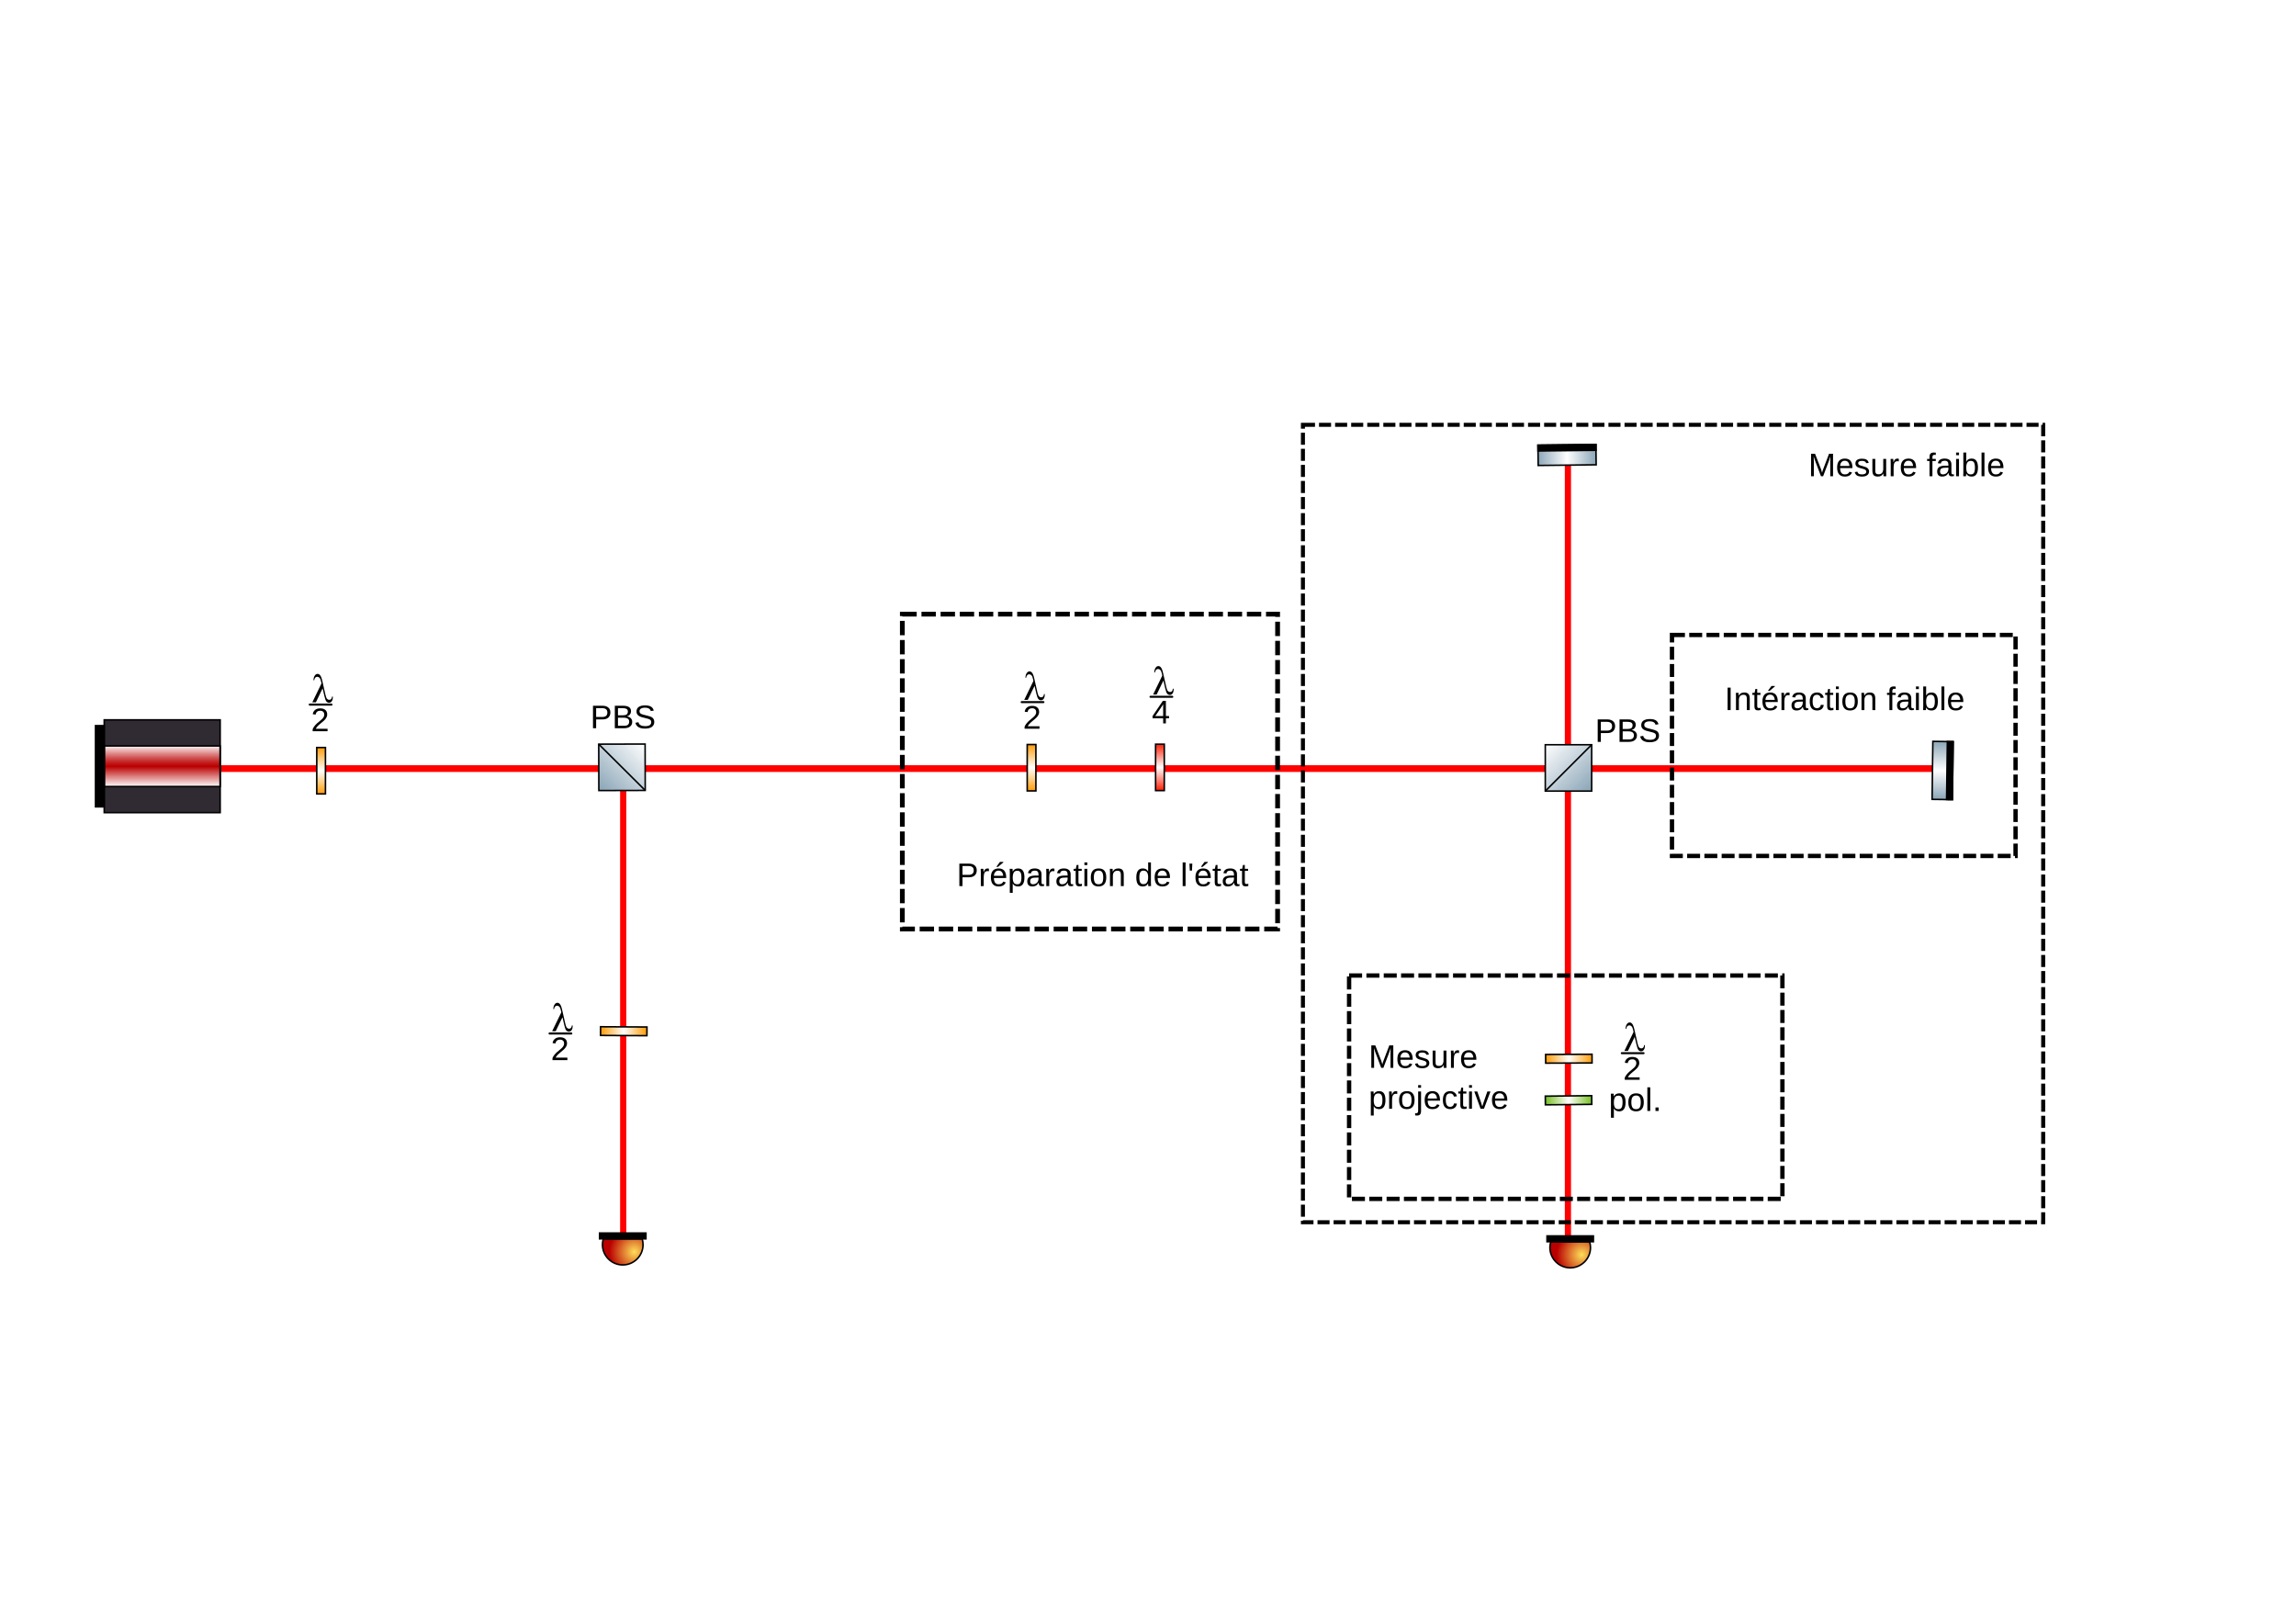
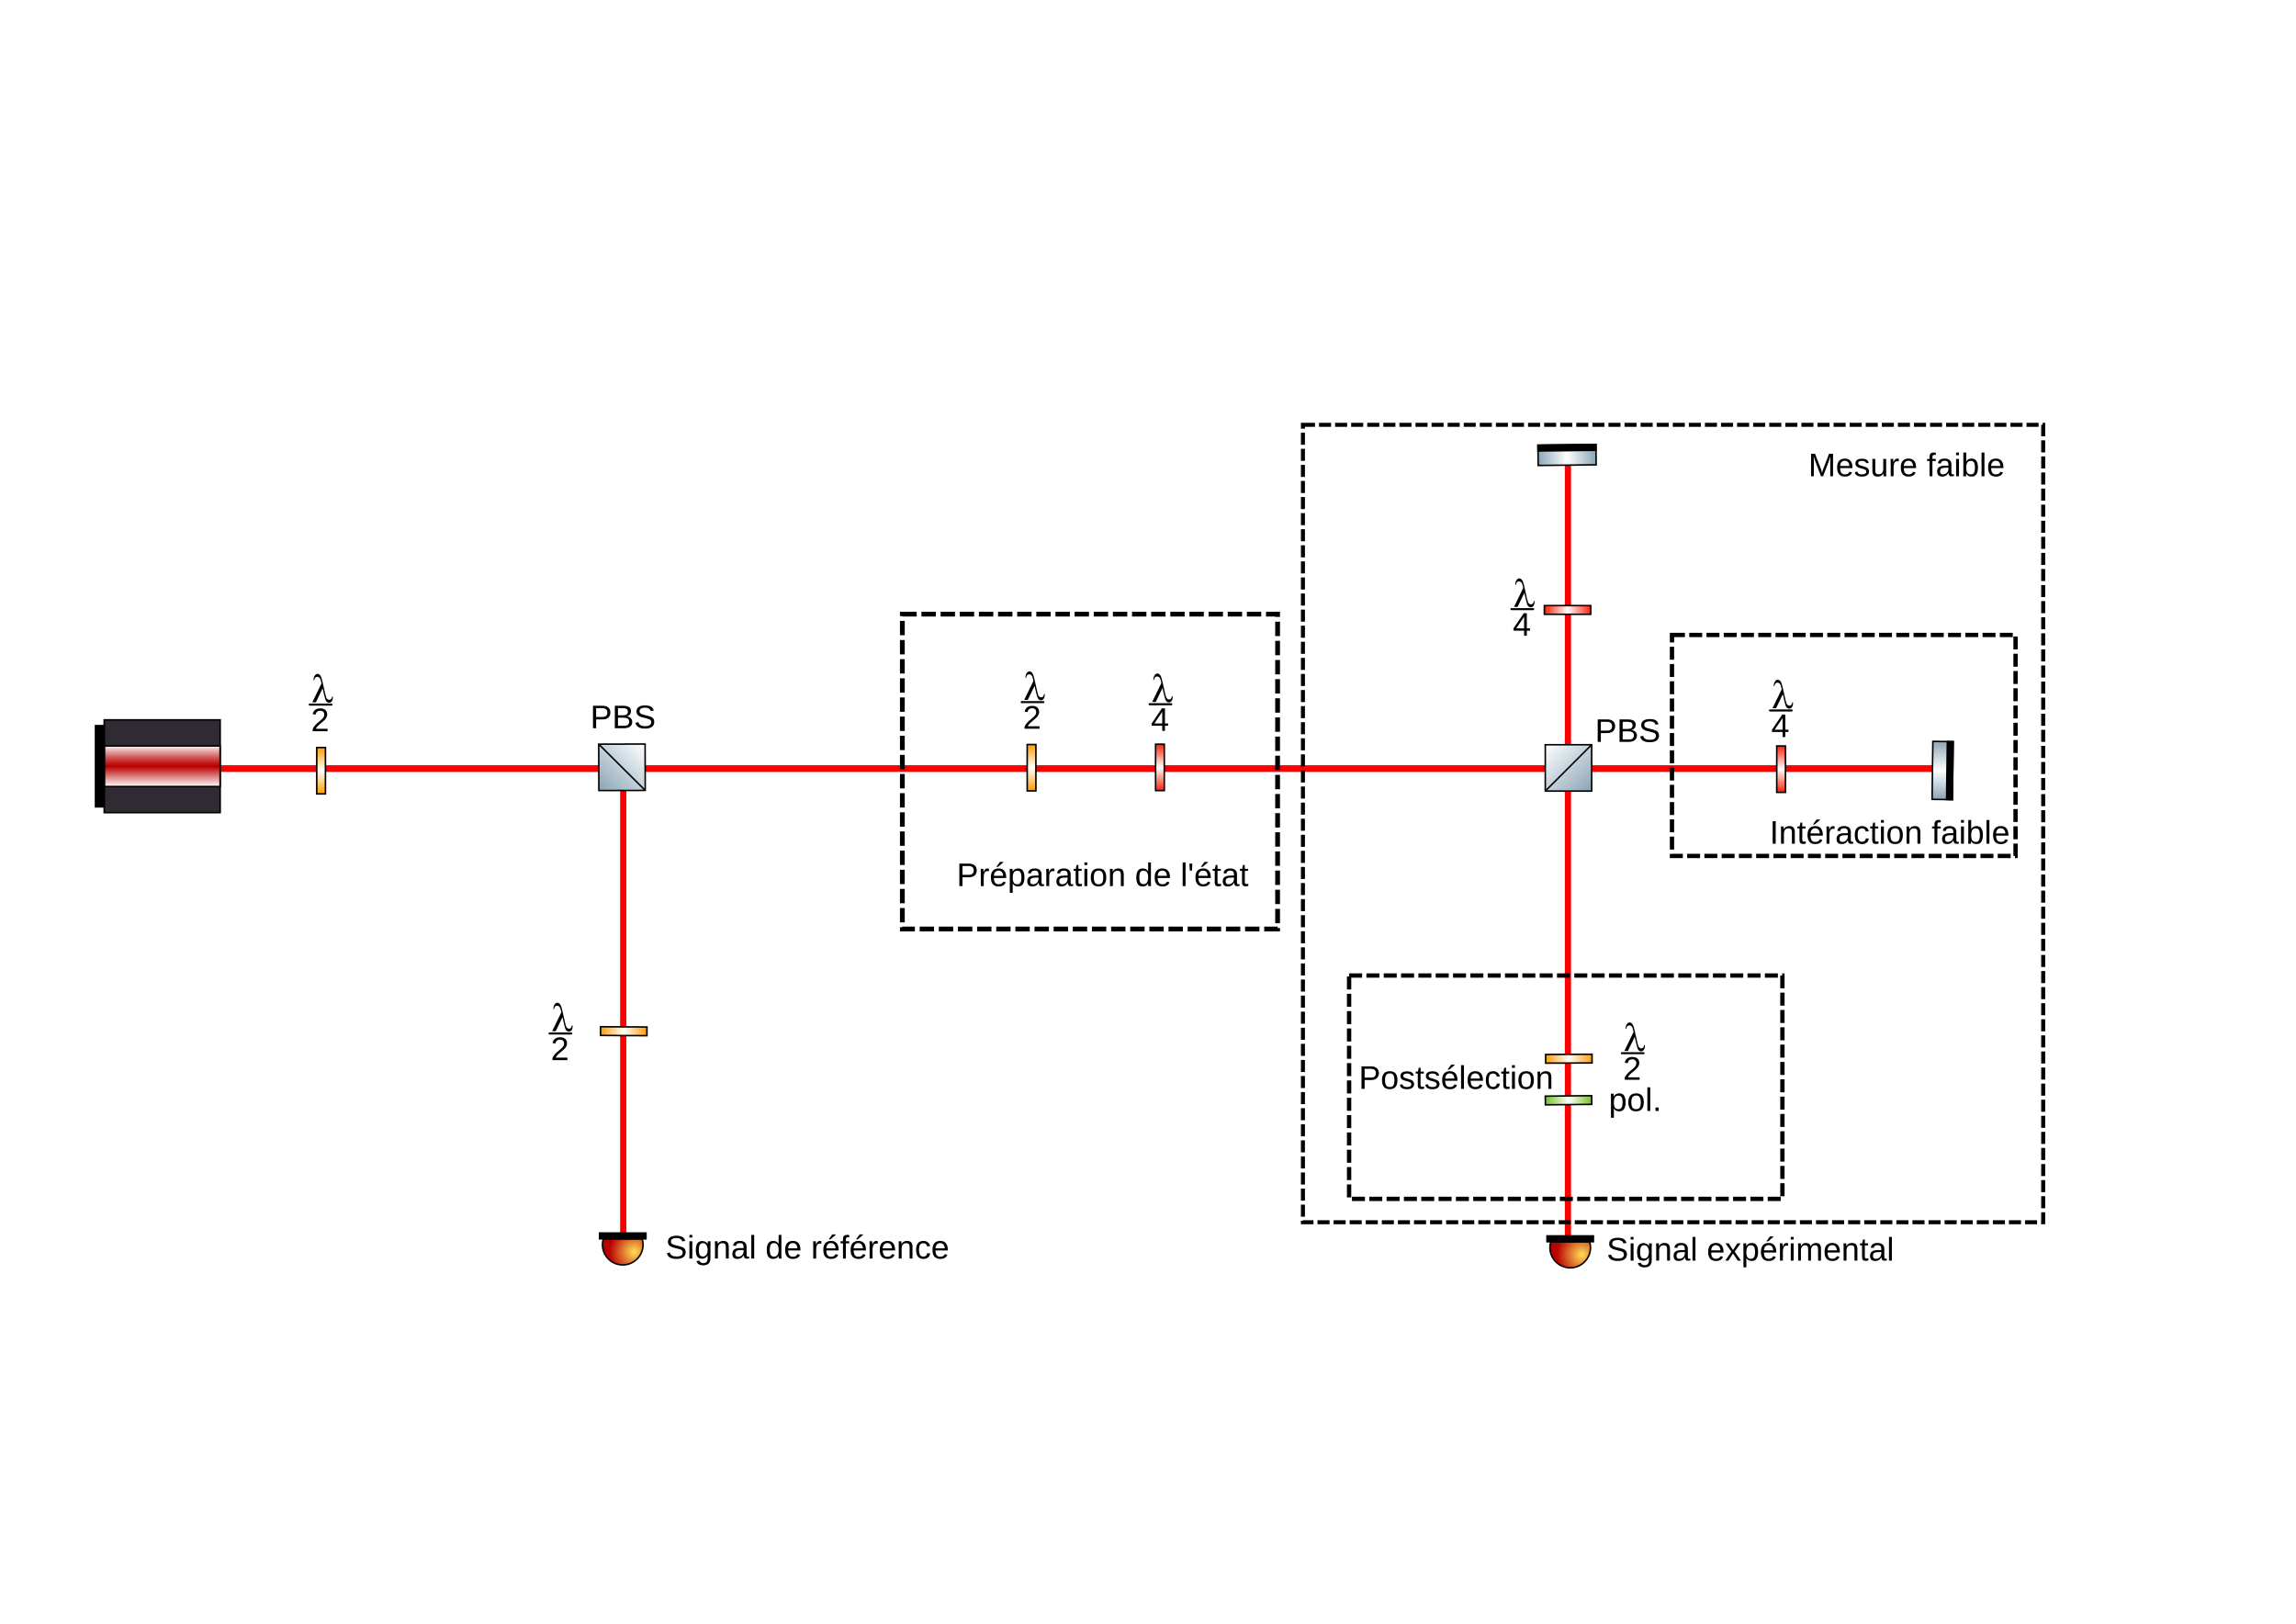
<svg xmlns="http://www.w3.org/2000/svg" xmlns:xlink="http://www.w3.org/1999/xlink" width="297mm" height="210mm" viewBox="0 0 297 210" version="1.1" id="svg1">
  <defs id="defs1">
    <linearGradient xlink:href="#linearGradient5726" id="linearGradient7432" gradientUnits="userSpaceOnUse" gradientTransform="matrix(0.8,0,0,0.8,-34.8284,-61.1108)" x1="43.535" y1="118.073" x2="43.535" y2="92.333" />
    <linearGradient y2="13.131" x2="28.722" y1="32.973" x1="28.722" gradientUnits="userSpaceOnUse" id="linearGradient5726">
      <stop id="stop5690" style="stop-color:#FFFFFF" offset="0" />
      <stop id="stop5692" style="stop-color:#FEFCFC" offset="0.005" />
      <stop id="stop5694" style="stop-color:#E6A4A4" offset="0.15" />
      <stop id="stop5696" style="stop-color:#D35E5E" offset="0.277" />
      <stop id="stop5698" style="stop-color:#C62B2B" offset="0.382" />
      <stop id="stop5700" style="stop-color:#BD0C0C" offset="0.462" />
      <stop id="stop5702" style="stop-color:#BA0000" offset="0.506" />
      <stop id="stop5704" style="stop-color:#D86E6E" offset="0.708" />
      <stop id="stop5706" style="stop-color:#F4D6D6" offset="0.91" />
      <stop id="stop5708" style="stop-color:#FFFFFF" offset="1" />
    </linearGradient>
    <linearGradient xlink:href="#linearGradient4118" id="linearGradient7592" gradientUnits="userSpaceOnUse" gradientTransform="matrix(0.8,0,0,0.8,-34.8284,-61.1108)" x1="43.535" y1="105.674" x2="43.535" y2="76.388" />
    <linearGradient gradientTransform="matrix(0.35,0,0,1,-119.1455,-14.3086)" y2="14.684" x2="347.558" y1="37.361" x1="347.558" gradientUnits="userSpaceOnUse" id="linearGradient4118">
      <stop id="stop4103" style="stop-color:#FF9900" offset="0.006" />
      <stop id="stop4105" style="stop-color:#FFFFFF" offset="0.5" />
      <stop id="stop4107" style="stop-color:#FF9900" offset="1" />
    </linearGradient>
    <linearGradient xlink:href="#linearGradient4118" id="linearGradient2" gradientUnits="userSpaceOnUse" gradientTransform="matrix(0.8,0,0,0.8,-34.8284,-61.1108)" x1="43.535" y1="105.674" x2="43.535" y2="76.388" />
    <linearGradient xlink:href="#XMLID_2_" id="linearGradient7448" gradientUnits="userSpaceOnUse" gradientTransform="matrix(0.8,0,0,0.8,-34.8284,-61.1108)" x1="44.004" y1="105.202" x2="72.35" y2="76.856" />
    <linearGradient gradientTransform="matrix(0.8,0,0,0.8,-34.8284,-61.1108)" y2="76.856" x2="72.35" y1="105.202" x1="44.004" gradientUnits="userSpaceOnUse" id="XMLID_2_">
      <stop id="stop3163" style="stop-color:#FFFFFF" offset="0" />
      <stop id="stop3165" style="stop-color:#89A4B6" offset="1" />
    </linearGradient>
    <linearGradient xlink:href="#linearGradient3818" id="linearGradient7474" gradientUnits="userSpaceOnUse" gradientTransform="matrix(0.8,0,0,0.8,-34.8284,-61.1108)" x1="43.535" y1="112.758" x2="43.535" y2="76.388" />
    <linearGradient gradientTransform="matrix(0.35,0,0,1,-117.1952,-14.3086)" y2="14.683" x2="350.087" y1="43.03" x1="350.087" gradientUnits="userSpaceOnUse" id="linearGradient3818">
      <stop id="stop3800" style="stop-color:#89A4B6" offset="0.006" />
      <stop id="stop3802" style="stop-color:#FFFFFF" offset="0.5" />
      <stop id="stop3804" style="stop-color:#89A4B6" offset="1" />
    </linearGradient>
    <linearGradient xlink:href="#linearGradient3818" id="linearGradient7474-3" gradientUnits="userSpaceOnUse" gradientTransform="matrix(0.8,0,0,0.8,-34.8284,-61.1108)" x1="43.535" y1="112.758" x2="43.535" y2="76.388" />
    <linearGradient xlink:href="#linearGradient4089" id="linearGradient7606" gradientUnits="userSpaceOnUse" gradientTransform="matrix(0.8,0,0,0.8,-34.8284,-61.1108)" x1="43.535" y1="105.674" x2="43.535" y2="76.388" />
    <linearGradient y2="0.375" x2="2.501" y1="23.053" x1="2.501" gradientUnits="userSpaceOnUse" id="linearGradient4089">
      <stop id="stop4074" style="stop-color:#FF1A00" offset="0.006" />
      <stop id="stop4076" style="stop-color:#FFFFFF" offset="0.5" />
      <stop id="stop4078" style="stop-color:#FF1A00" offset="1" />
    </linearGradient>
    <radialGradient xlink:href="#radialGradient5264" id="radialGradient7546" gradientUnits="userSpaceOnUse" gradientTransform="matrix(2.712285,-4.933168e-8,1.318884e-7,2.65854,-16.41568,-15.83199)" cx="9.587" cy="8.245" fx="9.587" fy="8.245" r="6.753" />
    <radialGradient gradientUnits="userSpaceOnUse" fy="7.461" fx="8.879" r="17.067" cy="7.461" cx="8.879" id="radialGradient5264">
      <stop id="stop5248" style="stop-color:#FEDE58" offset="0" />
      <stop id="stop5250" style="stop-color:#BA0000" offset="0.685" />
    </radialGradient>
    <linearGradient xlink:href="#linearGradient4060" id="linearGradient4066" gradientUnits="userSpaceOnUse" gradientTransform="matrix(0.8,0,0,0.8,-34.8284,-61.1108)" x1="43.535" y1="105.674" x2="43.535" y2="76.388" />
    <linearGradient y2="0.375" x2="2.5" y1="23.053" x1="2.5" gradientUnits="userSpaceOnUse" id="linearGradient4060">
      <stop id="stop4045" style="stop-color:#73BE1E" offset="0.006" />
      <stop id="stop4047" style="stop-color:#FFFFFF" offset="0.5" />
      <stop id="stop4049" style="stop-color:#73BE1E" offset="1" />
    </linearGradient>
    <linearGradient xlink:href="#linearGradient4118" id="linearGradient7" gradientUnits="userSpaceOnUse" gradientTransform="matrix(0.8,0,0,0.8,-34.8284,-61.1108)" x1="43.535" y1="105.674" x2="43.535" y2="76.388" />
    <linearGradient xlink:href="#XMLID_2_" id="linearGradient14" gradientUnits="userSpaceOnUse" gradientTransform="matrix(0.8,0,0,0.8,-34.8284,-61.1108)" x1="44.004" y1="105.202" x2="72.35" y2="76.856" />
    <radialGradient xlink:href="#radialGradient5264-5" id="radialGradient7546-1" gradientUnits="userSpaceOnUse" gradientTransform="matrix(2.712285,-4.933168e-8,1.318884e-7,2.65854,-16.41568,-15.83199)" cx="9.587" cy="8.245" fx="9.587" fy="8.245" r="6.753" />
    <radialGradient gradientUnits="userSpaceOnUse" fy="7.461" fx="8.879" r="17.067" cy="7.461" cx="8.879" id="radialGradient5264-5">
      <stop id="stop5248-9" style="stop-color:#FEDE58" offset="0" />
      <stop id="stop5250-8" style="stop-color:#BA0000" offset="0.685" />
    </radialGradient>
    <linearGradient xlink:href="#linearGradient4118" id="linearGradient16" gradientUnits="userSpaceOnUse" gradientTransform="matrix(0.8,0,0,0.8,-34.8284,-61.1108)" x1="43.535" y1="105.674" x2="43.535" y2="76.388" />
+     <linearGradient xlink:href="#linearGradient4089" id="linearGradient5" gradientUnits="userSpaceOnUse" gradientTransform="matrix(0.8,0,0,0.8,-34.8284,-61.1108)" x1="43.535" y1="105.674" x2="43.535" y2="76.388" />
+     <linearGradient xlink:href="#linearGradient4089" id="linearGradient9" gradientUnits="userSpaceOnUse" gradientTransform="matrix(0.8,0,0,0.8,-34.8284,-61.1108)" x1="43.535" y1="105.674" x2="43.535" y2="76.388" />
  </defs>
  <g id="layer1">
    <path style="display:inline;fill:none;stroke:#ff0000;stroke-width:0.87;stroke-linecap:round;stroke-linejoin:miter;stroke-miterlimit:4;stroke-dasharray:none;stroke-opacity:1;enable-background:new" d="M 24.885,99.407 H 250.09" id="path7450" />
    <path style="display:inline;fill:none;stroke:#ff0000;stroke-width:0.801;stroke-linecap:round;stroke-linejoin:miter;stroke-miterlimit:4;stroke-dasharray:none;stroke-opacity:1;enable-background:new" d="M 202.819,59.584 V 159.776" id="path7454" />
    <path style="display:inline;fill:none;stroke:#ff0000;stroke-width:0.801;stroke-linecap:round;stroke-linejoin:miter;stroke-miterlimit:4;stroke-dasharray:none;stroke-opacity:1;enable-background:new" d="M 80.616,97.956 V 160.364" id="path7454-9" />
    <g style="display:inline;enable-background:new" id="g7396" transform="matrix(-0.2645833,0,0,-0.2645833,28.57957,105.2001)">
      <g id="g7398">
        <rect id="rect7400" height="12.756" width="56.693" y="0.375" x="0.375" style="fill:#302b33" />
        <rect id="rect7402" height="12.756" width="56.693" y="32.973" x="0.375" style="fill:#302b33" />
        <linearGradient y2="13.131" x2="28.722" y1="32.973" x1="28.722" gradientUnits="userSpaceOnUse" id="linearGradient7404">
          <stop id="stop7406" style="stop-color:#FFFFFF" offset="0" />
          <stop id="stop7408" style="stop-color:#FEFCFC" offset="0.005" />
          <stop id="stop7410" style="stop-color:#E6A4A4" offset="0.15" />
          <stop id="stop7412" style="stop-color:#D35E5E" offset="0.277" />
          <stop id="stop7414" style="stop-color:#C62B2B" offset="0.382" />
          <stop id="stop7416" style="stop-color:#BD0C0C" offset="0.462" />
          <stop id="stop7418" style="stop-color:#BA0000" offset="0.506" />
          <stop id="stop7420" style="stop-color:#D86E6E" offset="0.708" />
          <stop id="stop7422" style="stop-color:#F4D6D6" offset="0.91" />
          <stop id="stop7424" style="stop-color:#FFFFFF" offset="1" />
        </linearGradient>
        <rect id="rect7426" height="19.842" width="56.693" y="13.131" x="0.375" style="fill:url(#linearGradient7432);fill-opacity:1;stroke:#000000;stroke-width:0.75" />
        <rect id="rect7428" height="39.686" width="4.252" y="3.209" x="57.068" style="stroke:#000000;stroke-width:0.75" />
        <rect id="rect7430" height="45.354" width="56.693" y="0.375" x="0.375" style="fill:none;stroke:#000000;stroke-width:0.75" />
      </g>
    </g>
    <g style="display:inline;enable-background:new" id="g7580" transform="matrix(0.2645833,0,0,0.2645833,40.87481,96.58054)">
      <linearGradient gradientTransform="matrix(0.35,0,0,1,-119.1455,-14.3086)" y2="14.684" x2="347.558" y1="37.361" x1="347.558" gradientUnits="userSpaceOnUse" id="linearGradient7582">
        <stop id="stop7584" style="stop-color:#FF9900" offset="0.006" />
        <stop id="stop7586" style="stop-color:#FFFFFF" offset="0.5" />
        <stop id="stop7588" style="stop-color:#FF9900" offset="1" />
      </linearGradient>
      <rect id="rect7590" height="22.678" width="4.25" y="0.375" x="0.375" style="fill:url(#linearGradient7592);fill-opacity:1;stroke:#000000;stroke-width:0.75" />
    </g>
    <g style="display:inline;enable-background:new" id="g7580-9" transform="matrix(0.2645833,0,0,0.2645833,132.7755,96.1914)">
      <linearGradient gradientTransform="matrix(0.35,0,0,1,-119.1455,-14.3086)" y2="14.684" x2="347.558" y1="37.361" x1="347.558" gradientUnits="userSpaceOnUse" id="linearGradient1">
        <stop id="stop7584-7" style="stop-color:#FF9900" offset="0.006" />
        <stop id="stop7586-0" style="stop-color:#FFFFFF" offset="0.5" />
        <stop id="stop7588-3" style="stop-color:#FF9900" offset="1" />
      </linearGradient>
      <rect id="rect7590-9" height="22.678" width="4.25" y="0.375" x="0.375" style="fill:url(#linearGradient2);fill-opacity:1;stroke:#000000;stroke-width:0.75" />
    </g>
    <g style="display:inline;enable-background:new" id="g7434" transform="matrix(0,0.2645833,-0.2645833,0,205.9897,96.21686)">
      <g id="g7436">
        <linearGradient gradientTransform="matrix(0.8,0,0,0.8,-34.8284,-61.1108)" y2="76.856" x2="72.35" y1="105.202" x1="44.004" gradientUnits="userSpaceOnUse" id="linearGradient7438">
          <stop id="stop7440" style="stop-color:#FFFFFF" offset="0" />
          <stop id="stop7442" style="stop-color:#89A4B6" offset="1" />
        </linearGradient>
        <rect id="rect7444" height="22.677" width="22.677" y="0.375" x="0.375" style="fill:url(#linearGradient7448);stroke:#000000;stroke-width:0.75" />
        <line id="line7446" y2="23.052" x2="23.052" y1="0.375" x1="0.375" style="fill:none;stroke:#000000;stroke-width:0.75" />
      </g>
    </g>
    <g style="display:inline;enable-background:new" id="g7458" transform="matrix(-0.00305813,-0.2645657,0.2645657,-0.00305813,198.8744,60.30097)">
      <g id="g7460">
        <linearGradient gradientTransform="matrix(0.35,0,0,1,-117.1952,-14.3086)" y2="14.683" x2="350.087" y1="43.03" x1="350.087" gradientUnits="userSpaceOnUse" id="linearGradient7462">
          <stop id="stop7464" style="stop-color:#89A4B6" offset="0.006" />
          <stop id="stop7466" style="stop-color:#FFFFFF" offset="0.5" />
          <stop id="stop7468" style="stop-color:#89A4B6" offset="1" />
        </linearGradient>
        <rect id="rect7470" height="28.346" width="9.921" y="0.375" x="0.375" style="fill:url(#linearGradient7474);fill-opacity:1;stroke:#000000;stroke-width:0.75" />
        <rect id="rect7472" height="28.346" width="2.836" y="0.375" x="7.46" style="stroke:#000000;stroke-width:0.75" />
      </g>
    </g>
    <g style="display:inline;enable-background:new" id="g7458-7" transform="matrix(0.2645609,0.00344531,-0.00344531,0.2645609,249.9274,95.78477)">
      <g id="g7460-2">
        <linearGradient gradientTransform="matrix(0.35,0,0,1,-117.1952,-14.3086)" y2="14.683" x2="350.087" y1="43.03" x1="350.087" gradientUnits="userSpaceOnUse" id="linearGradient3">
          <stop id="stop7464-3" style="stop-color:#89A4B6" offset="0.006" />
          <stop id="stop7466-6" style="stop-color:#FFFFFF" offset="0.5" />
          <stop id="stop7468-5" style="stop-color:#89A4B6" offset="1" />
        </linearGradient>
        <rect id="rect7470-5" height="28.346" width="9.921" y="0.375" x="0.375" style="fill:url(#linearGradient7474-3);fill-opacity:1;stroke:#000000;stroke-width:0.75" />
        <rect id="rect7472-8" height="28.346" width="2.836" y="0.375" x="7.46" style="stroke:#000000;stroke-width:0.75" />
      </g>
    </g>
    <g style="display:inline;enable-background:new" id="g7594" transform="matrix(0.2645833,0,0,0.2645833,149.3827,96.15067)">
      <linearGradient y2="0.375" x2="2.501" y1="23.053" x1="2.501" gradientUnits="userSpaceOnUse" id="linearGradient7596">
        <stop id="stop7598" style="stop-color:#FF1A00" offset="0.006" />
        <stop id="stop7600" style="stop-color:#FFFFFF" offset="0.5" />
        <stop id="stop7602" style="stop-color:#FF1A00" offset="1" />
      </linearGradient>
      <rect id="rect7604" height="22.678" width="4.252" y="0.375" x="0.375" style="fill:url(#linearGradient7606);fill-opacity:1;stroke:#000000;stroke-width:0.75" />
    </g>
+     <g style="display:inline;enable-background:new" id="g7594-4" transform="matrix(-4.2691293e-5,0.2645833,-0.2645833,-4.2691293e-5,205.87,78.22882)">
+       <linearGradient y2="0.375" x2="2.501" y1="23.053" x1="2.501" gradientUnits="userSpaceOnUse" id="linearGradient4">
+         <stop id="stop7598-8" style="stop-color:#FF1A00" offset="0.006" />
+         <stop id="stop7600-3" style="stop-color:#FFFFFF" offset="0.5" />
+         <stop id="stop7602-9" style="stop-color:#FF1A00" offset="1" />
+       </linearGradient>
+       <rect id="rect7604-0" height="22.678" width="4.252" y="0.375" x="0.375" style="fill:url(#linearGradient5);fill-opacity:1;stroke:#000000;stroke-width:0.75" />
+     </g>
    <g style="display:inline;enable-background:new" id="g7532" transform="matrix(0,0.2645833,-0.2645833,0,206.2135,159.7472)">
      <g id="g7534">
        <radialGradient gradientUnits="userSpaceOnUse" fy="7.461" fx="8.879" r="17.067" cy="7.461" cx="8.879" id="radialGradient7536">
          <stop id="stop7538" style="stop-color:#FEDE58" offset="0" />
          <stop id="stop7540" style="stop-color:#BA0000" offset="0.685" />
        </radialGradient>
        <path id="path7542" d="m 6.044,1.792 c -0.986,0 -1.936,0.148 -2.835,0.417 v 19.01 c 0.899,0.268 1.849,0.416 2.835,0.416 5.479,0 9.921,-4.441 9.921,-9.921 0,-5.48 -4.442,-9.922 -9.921,-9.922 z" style="fill:url(#radialGradient7546);fill-opacity:1;stroke:#000000;stroke-width:0.75" />
        <rect id="rect7544" height="22.678" width="2.835" y="0.375" x="0.375" style="stroke:#000000;stroke-width:0.75" />
      </g>
    </g>
    <g style="display:inline;enable-background:new" id="g7532-0" transform="matrix(0,0.2645833,-0.2645833,0,83.65605,159.3743)">
      <g id="g7534-9">
        <radialGradient gradientUnits="userSpaceOnUse" fy="7.461" fx="8.879" r="17.067" cy="7.461" cx="8.879" id="radialGradient7536-0">
          <stop id="stop7538-7" style="stop-color:#FEDE58" offset="0" />
          <stop id="stop7540-6" style="stop-color:#BA0000" offset="0.685" />
        </radialGradient>
        <path id="path7542-8" d="m 6.044,1.792 c -0.986,0 -1.936,0.148 -2.835,0.417 v 19.01 c 0.899,0.268 1.849,0.416 2.835,0.416 5.479,0 9.921,-4.441 9.921,-9.921 0,-5.48 -4.442,-9.922 -9.921,-9.922 z" style="fill:url(#radialGradient7546-1);fill-opacity:1;stroke:#000000;stroke-width:0.75" />
        <rect id="rect7544-3" height="22.678" width="2.835" y="0.375" x="0.375" style="stroke:#000000;stroke-width:0.75" />
      </g>
    </g>
    <rect style="fill:none;fill-opacity:1;stroke:#000000;stroke-width:0.52;stroke-dasharray:1.56,0.52;stroke-dashoffset:0;stroke-opacity:1" id="rect3" width="95.756" height="103.134" x="168.541" y="54.943" />
    <rect style="fill:none;fill-opacity:1;stroke:#000000;stroke-width:0.558;stroke-dasharray:1.674,0.558;stroke-dashoffset:0;stroke-opacity:1" id="rect3-0" width="44.443" height="28.581" x="216.28" y="82.122" />
    <rect style="fill:none;fill-opacity:1;stroke:#000000;stroke-width:0.619;stroke-dasharray:1.857, 0.619;stroke-dashoffset:0;stroke-opacity:1" id="rect6" width="48.541" height="40.721" x="116.723" y="79.429" />
    <rect style="fill:none;fill-opacity:1;stroke:#000000;stroke-width:0.56;stroke-dasharray:1.681, 0.56;stroke-dashoffset:0;stroke-opacity:1" id="rect6-4" width="56.052" height="28.888" x="174.513" y="126.168" />
    <g style="display:inline;enable-background:new" id="g4058" transform="matrix(0.00257531,0.2645708,-0.2645708,0.00257531,205.9904,141.6088)">
      <linearGradient y2="0.375" x2="2.5" y1="23.053" x1="2.5" gradientUnits="userSpaceOnUse" id="linearGradient3-2">
        <stop id="stop1" style="stop-color:#73BE1E" offset="0.006" />
        <stop id="stop2" style="stop-color:#FFFFFF" offset="0.5" />
        <stop id="stop3" style="stop-color:#73BE1E" offset="1" />
      </linearGradient>
      <rect id="rect4051" height="22.678" width="4.25" y="0.375" x="0.375" style="fill:url(#linearGradient4066);fill-opacity:1;stroke:#000000;stroke-width:0.75" />
    </g>
    <g style="display:inline;enable-background:new" id="g7580-9-8" transform="matrix(0.00117144,0.2645807,-0.2645807,0.00117144,206.0352,136.2507)">
      <linearGradient gradientTransform="matrix(0.35,0,0,1,-119.1455,-14.3086)" y2="14.684" x2="347.558" y1="37.361" x1="347.558" gradientUnits="userSpaceOnUse" id="linearGradient6">
        <stop id="stop7584-7-8" style="stop-color:#FF9900" offset="0.006" />
        <stop id="stop7586-0-3" style="stop-color:#FFFFFF" offset="0.5" />
        <stop id="stop7588-3-8" style="stop-color:#FF9900" offset="1" />
      </linearGradient>
      <rect id="rect7590-9-1" height="22.678" width="4.25" y="0.375" x="0.375" style="fill:url(#linearGradient7);fill-opacity:1;stroke:#000000;stroke-width:0.75" />
    </g>
-     <g style="display:inline;enable-background:new" id="g5881" transform="matrix(0.2645833,0,0,0.2645833,92.57715,1.244242)">
+     <g style="display:inline;enable-background:new" id="g5881" transform="matrix(0.2645833,0,0,0.2645833,92.45685,2.206625)">
      <path id="path4081" d="m 218.892,327.965 -3.297,6.839 h -1.741 l 4.481,-9.224 -0.167,-0.861 c -0.195,-0.94 -0.457,-1.576 -0.788,-1.913 -0.331,-0.337 -0.696,-0.504 -1.1,-0.504 -0.366,0 -0.685,0.134 -0.958,0.401 -0.274,0.267 -0.452,0.701 -0.538,1.301 h -0.352 c 0.02,-1.017 0.27,-1.833 0.753,-2.446 0.347,-0.441 0.768,-0.663 1.262,-0.663 0.437,0 0.811,0.174 1.125,0.519 0.469,0.528 0.855,1.461 1.154,2.798 l 1.566,6.887 c 0.235,1.03 0.503,1.7 0.801,2.005 0.294,0.314 0.639,0.469 1.037,0.469 0.379,0 0.69,-0.127 0.935,-0.382 0.245,-0.255 0.389,-0.661 0.436,-1.222 h 0.382 c 0.007,0.17 0.01,0.297 0.01,0.382 0,0.855 -0.212,1.543 -0.636,2.064 -0.319,0.391 -0.736,0.588 -1.252,0.588 -0.456,0 -0.865,-0.192 -1.222,-0.578 -0.357,-0.386 -0.695,-1.269 -1.008,-2.651 l -0.882,-3.807 z" style="display:inline" />
      <text id="text4091" y="348.913" x="213.213" style="font-style:normal;font-variant:normal;font-weight:normal;font-stretch:normal;line-height:0%;font-family:Arial;text-align:start;writing-mode:lr-tb;text-anchor:start;fill:#000000;fill-opacity:1;stroke:none" xml:space="preserve">
        <tspan style="font-style:normal;font-variant:normal;font-weight:normal;font-stretch:normal;font-size:16px;line-height:125%;font-family:Arial;text-align:start;writing-mode:lr-tb;text-anchor:start" y="348.913" x="213.213" id="tspan4093">4</tspan>
      </text>
      <path id="path4910" d="m 212.598,335.906 h 10.63" style="fill:none;stroke:#000000;stroke-width:1px;stroke-linecap:round;stroke-linejoin:miter;stroke-opacity:1" />
    </g>
    <g style="display:inline;enable-background:new" id="g5887" transform="matrix(0.2645833,0,0,0.2645833,75.9084,1.931964)">
      <path id="path5889" d="m 218.892,327.965 -3.297,6.839 h -1.741 l 4.481,-9.224 -0.167,-0.861 c -0.195,-0.94 -0.457,-1.576 -0.788,-1.913 -0.331,-0.337 -0.696,-0.504 -1.1,-0.504 -0.366,0 -0.685,0.134 -0.958,0.401 -0.274,0.267 -0.452,0.701 -0.538,1.301 h -0.352 c 0.02,-1.017 0.27,-1.833 0.753,-2.446 0.347,-0.441 0.768,-0.663 1.262,-0.663 0.437,0 0.811,0.174 1.125,0.519 0.469,0.528 0.855,1.461 1.154,2.798 l 1.566,6.887 c 0.235,1.03 0.503,1.7 0.801,2.005 0.294,0.314 0.639,0.469 1.037,0.469 0.379,0 0.69,-0.127 0.935,-0.382 0.245,-0.255 0.389,-0.661 0.436,-1.222 h 0.382 c 0.007,0.17 0.01,0.297 0.01,0.382 0,0.855 -0.212,1.543 -0.636,2.064 -0.319,0.391 -0.736,0.588 -1.252,0.588 -0.456,0 -0.865,-0.192 -1.222,-0.578 -0.357,-0.386 -0.695,-1.269 -1.008,-2.651 l -0.882,-3.807 z" style="display:inline" />
      <text id="text5891" y="348.913" x="213.213" style="font-style:normal;font-variant:normal;font-weight:normal;font-stretch:normal;line-height:0%;font-family:Arial;text-align:start;writing-mode:lr-tb;text-anchor:start;fill:#000000;fill-opacity:1;stroke:none" xml:space="preserve">
        <tspan style="font-style:normal;font-variant:normal;font-weight:normal;font-stretch:normal;font-size:16px;line-height:125%;font-family:Arial;text-align:start;writing-mode:lr-tb;text-anchor:start" y="348.913" x="213.213" id="tspan5893">2</tspan>
      </text>
      <path id="path5895" d="m 212.598,335.906 h 10.63" style="fill:none;stroke:#000000;stroke-width:1px;stroke-linecap:round;stroke-linejoin:miter;stroke-opacity:1" />
    </g>
    <g style="display:inline;enable-background:new" id="g5887-5" transform="matrix(0.2645833,0,0,0.2645833,-16.18445,2.253839)">
      <path id="path5889-5" d="m 218.892,327.965 -3.297,6.839 h -1.741 l 4.481,-9.224 -0.167,-0.861 c -0.195,-0.94 -0.457,-1.576 -0.788,-1.913 -0.331,-0.337 -0.696,-0.504 -1.1,-0.504 -0.366,0 -0.685,0.134 -0.958,0.401 -0.274,0.267 -0.452,0.701 -0.538,1.301 h -0.352 c 0.02,-1.017 0.27,-1.833 0.753,-2.446 0.347,-0.441 0.768,-0.663 1.262,-0.663 0.437,0 0.811,0.174 1.125,0.519 0.469,0.528 0.855,1.461 1.154,2.798 l 1.566,6.887 c 0.235,1.03 0.503,1.7 0.801,2.005 0.294,0.314 0.639,0.469 1.037,0.469 0.379,0 0.69,-0.127 0.935,-0.382 0.245,-0.255 0.389,-0.661 0.436,-1.222 h 0.382 c 0.007,0.17 0.01,0.297 0.01,0.382 0,0.855 -0.212,1.543 -0.636,2.064 -0.319,0.391 -0.736,0.588 -1.252,0.588 -0.456,0 -0.865,-0.192 -1.222,-0.578 -0.357,-0.386 -0.695,-1.269 -1.008,-2.651 l -0.882,-3.807 z" style="display:inline" />
      <text id="text5891-4" y="348.913" x="213.213" style="font-style:normal;font-variant:normal;font-weight:normal;font-stretch:normal;line-height:0%;font-family:Arial;text-align:start;writing-mode:lr-tb;text-anchor:start;fill:#000000;fill-opacity:1;stroke:none" xml:space="preserve">
        <tspan style="font-style:normal;font-variant:normal;font-weight:normal;font-stretch:normal;font-size:16px;line-height:125%;font-family:Arial;text-align:start;writing-mode:lr-tb;text-anchor:start" y="348.913" x="213.213" id="tspan5893-1">2</tspan>
      </text>
      <path id="path5895-8" d="m 212.598,335.906 h 10.63" style="fill:none;stroke:#000000;stroke-width:1px;stroke-linecap:round;stroke-linejoin:miter;stroke-opacity:1" />
    </g>
    <g style="display:inline;enable-background:new" id="g5887-2" transform="matrix(0.2645833,0,0,0.2645833,153.5393,47.33621)">
      <path id="path5889-2" d="m 218.892,327.965 -3.297,6.839 h -1.741 l 4.481,-9.224 -0.167,-0.861 c -0.195,-0.94 -0.457,-1.576 -0.788,-1.913 -0.331,-0.337 -0.696,-0.504 -1.1,-0.504 -0.366,0 -0.685,0.134 -0.958,0.401 -0.274,0.267 -0.452,0.701 -0.538,1.301 h -0.352 c 0.02,-1.017 0.27,-1.833 0.753,-2.446 0.347,-0.441 0.768,-0.663 1.262,-0.663 0.437,0 0.811,0.174 1.125,0.519 0.469,0.528 0.855,1.461 1.154,2.798 l 1.566,6.887 c 0.235,1.03 0.503,1.7 0.801,2.005 0.294,0.314 0.639,0.469 1.037,0.469 0.379,0 0.69,-0.127 0.935,-0.382 0.245,-0.255 0.389,-0.661 0.436,-1.222 h 0.382 c 0.007,0.17 0.01,0.297 0.01,0.382 0,0.855 -0.212,1.543 -0.636,2.064 -0.319,0.391 -0.736,0.588 -1.252,0.588 -0.456,0 -0.865,-0.192 -1.222,-0.578 -0.357,-0.386 -0.695,-1.269 -1.008,-2.651 l -0.882,-3.807 z" style="display:inline" />
      <text id="text5891-6" y="348.913" x="213.213" style="font-style:normal;font-variant:normal;font-weight:normal;font-stretch:normal;line-height:0%;font-family:Arial;text-align:start;writing-mode:lr-tb;text-anchor:start;fill:#000000;fill-opacity:1;stroke:none" xml:space="preserve">
        <tspan style="font-style:normal;font-variant:normal;font-weight:normal;font-stretch:normal;font-size:16px;line-height:125%;font-family:Arial;text-align:start;writing-mode:lr-tb;text-anchor:start" y="348.913" x="213.213" id="tspan5893-6">2</tspan>
      </text>
      <path id="path5895-7" d="m 212.598,335.906 h 10.63" style="fill:none;stroke:#000000;stroke-width:1px;stroke-linecap:round;stroke-linejoin:miter;stroke-opacity:1" />
    </g>
    <text xml:space="preserve" style="font-style:normal;font-variant:normal;font-weight:normal;font-stretch:normal;font-size:3.175px;line-height:0%;font-family:Arial;text-align:start;writing-mode:lr-tb;text-anchor:start;display:inline;fill:#000000;fill-opacity:1;stroke:none;stroke-width:0.265;enable-background:new" x="206.329" y="95.951" id="text4099">
      <tspan id="tspan4101" x="206.329" y="95.951" style="font-size:4.233px;line-height:1.25;stroke-width:0.265">PBS</tspan>
    </text>
    <text xml:space="preserve" style="font-size:3.175px;fill:none;fill-opacity:1;stroke:#000000;stroke-width:0.619;stroke-dasharray:1.857, 0.619;stroke-dashoffset:0;stroke-opacity:1" x="208.342" y="142.383" id="text7">
      <tspan id="tspan7" style="stroke-width:0.619" x="208.342" y="142.383" />
    </text>
    <text xml:space="preserve" style="font-style:normal;font-variant:normal;font-weight:normal;font-stretch:normal;font-size:3.175px;line-height:0%;font-family:Arial;text-align:start;writing-mode:lr-tb;text-anchor:start;display:inline;fill:#000000;fill-opacity:1;stroke:none;stroke-width:0.265;enable-background:new" x="208.106" y="143.687" id="text4099-2">
      <tspan id="tspan4101-5" x="208.106" y="143.687" style="font-size:4.233px;line-height:1.25;stroke-width:0.265">pol.</tspan>
    </text>
-     <text xml:space="preserve" style="font-style:normal;font-variant:normal;font-weight:normal;font-stretch:normal;font-size:3.175px;line-height:0%;font-family:Arial;text-align:start;writing-mode:lr-tb;text-anchor:start;display:inline;fill:#000000;fill-opacity:1;stroke:none;stroke-width:0.265;enable-background:new" x="223.084" y="91.843" id="text4099-2-5">
-       <tspan x="223.084" y="91.843" style="font-size:4.233px;line-height:1.25;stroke-width:0.265" id="tspan8">Intéraction faible</tspan>
+     <text xml:space="preserve" style="font-style:normal;font-variant:normal;font-weight:normal;font-stretch:normal;font-size:3.175px;line-height:0%;font-family:Arial;text-align:start;writing-mode:lr-tb;text-anchor:start;display:inline;fill:#000000;fill-opacity:1;stroke:none;stroke-width:0.265;enable-background:new" x="228.913" y="109.122" id="text4099-2-5">
+       <tspan x="228.913" y="109.122" style="font-size:4.233px;line-height:1.25;stroke-width:0.265" id="tspan8">Intéraction faible</tspan>
    </text>
    <text xml:space="preserve" style="font-style:normal;font-variant:normal;font-weight:normal;font-stretch:normal;font-size:3.175px;line-height:0%;font-family:Arial;text-align:start;writing-mode:lr-tb;text-anchor:start;display:inline;fill:#000000;fill-opacity:1;stroke:none;stroke-width:0.265;enable-background:new" x="123.755" y="114.603" id="text4099-2-5-4">
      <tspan x="123.755" y="114.603" style="font-size:4.233px;line-height:1.25;stroke-width:0.265" id="tspan8-5">Préparation de l'état</tspan>
    </text>
    <text xml:space="preserve" style="font-size:3.175px;fill:none;fill-opacity:1;stroke:#000000;stroke-width:0.619;stroke-dasharray:1.857, 0.619;stroke-dashoffset:0;stroke-opacity:1" x="177.278" y="138.913" id="text11">
      <tspan id="tspan11" style="stroke-width:0.619" x="177.278" y="138.913" />
    </text>
-     <text xml:space="preserve" style="font-style:normal;font-variant:normal;font-weight:normal;font-stretch:normal;font-size:3.175px;line-height:0%;font-family:Arial;text-align:start;writing-mode:lr-tb;text-anchor:start;display:inline;fill:#000000;fill-opacity:1;stroke:none;stroke-width:0.265;enable-background:new" x="177.043" y="138.11" id="text4099-2-5-4-8">
-       <tspan x="177.043" y="138.11" style="font-size:4.233px;line-height:1.25;stroke-width:0.265" id="tspan12">Mesure </tspan>
-       <tspan x="177.043" y="143.401" style="font-size:4.233px;line-height:1.25;stroke-width:0.265" id="tspan1">projective</tspan>
+     <text xml:space="preserve" style="font-style:normal;font-variant:normal;font-weight:normal;font-stretch:normal;font-size:3.175px;line-height:0%;font-family:Arial;text-align:start;writing-mode:lr-tb;text-anchor:start;display:inline;fill:#000000;fill-opacity:1;stroke:none;stroke-width:0.265;enable-background:new" x="175.775" y="140.826" id="text4099-2-5-4-8">
+       <tspan x="175.775" y="140.826" style="font-size:4.233px;line-height:1.25;stroke-width:0.265" id="tspan1">Postsélection</tspan>
    </text>
    <g style="display:inline;enable-background:new" id="g7434-5" transform="matrix(-0.2645823,7.2236911e-4,-7.2236911e-4,-0.2645823,83.56356,102.3278)">
      <g id="g7436-3">
        <linearGradient gradientTransform="matrix(0.8,0,0,0.8,-34.8284,-61.1108)" y2="76.856" x2="72.35" y1="105.202" x1="44.004" gradientUnits="userSpaceOnUse" id="linearGradient13">
          <stop id="stop7440-8" style="stop-color:#FFFFFF" offset="0" />
          <stop id="stop7442-5" style="stop-color:#89A4B6" offset="1" />
        </linearGradient>
        <rect id="rect7444-1" height="22.677" width="22.677" y="0.375" x="0.375" style="fill:url(#linearGradient14);stroke:#000000;stroke-width:0.75" />
        <line id="line7446-2" y2="23.052" x2="23.052" y1="0.375" x1="0.375" style="fill:none;stroke:#000000;stroke-width:0.75" />
      </g>
    </g>
    <text xml:space="preserve" style="font-style:normal;font-variant:normal;font-weight:normal;font-stretch:normal;font-size:3.175px;line-height:0%;font-family:Arial;text-align:start;writing-mode:lr-tb;text-anchor:start;display:inline;fill:#000000;fill-opacity:1;stroke:none;stroke-width:0.265;enable-background:new" x="76.364" y="94.185" id="text4099-5">
      <tspan id="tspan4101-50" x="76.364" y="94.185" style="font-size:4.233px;line-height:1.25;stroke-width:0.265">PBS</tspan>
    </text>
    <g style="display:inline;enable-background:new" id="g7580-4" transform="matrix(0.00143268,-0.2645794,0.2645794,0.00143268,77.58321,134.0152)">
      <linearGradient gradientTransform="matrix(0.35,0,0,1,-119.1455,-14.3086)" y2="14.684" x2="347.558" y1="37.361" x1="347.558" gradientUnits="userSpaceOnUse" id="linearGradient15">
        <stop id="stop7584-4" style="stop-color:#FF9900" offset="0.006" />
        <stop id="stop7586-7" style="stop-color:#FFFFFF" offset="0.5" />
        <stop id="stop7588-9" style="stop-color:#FF9900" offset="1" />
      </linearGradient>
      <rect id="rect7590-5" height="22.678" width="4.25" y="0.375" x="0.375" style="fill:url(#linearGradient16);fill-opacity:1;stroke:#000000;stroke-width:0.75" />
    </g>
    <g style="display:inline;enable-background:new" id="g5887-5-5" transform="matrix(0.2645833,0,0,0.2645833,14.83875,44.79103)">
      <path id="path5889-5-9" d="m 218.892,327.965 -3.297,6.839 h -1.741 l 4.481,-9.224 -0.167,-0.861 c -0.195,-0.94 -0.457,-1.576 -0.788,-1.913 -0.331,-0.337 -0.696,-0.504 -1.1,-0.504 -0.366,0 -0.685,0.134 -0.958,0.401 -0.274,0.267 -0.452,0.701 -0.538,1.301 h -0.352 c 0.02,-1.017 0.27,-1.833 0.753,-2.446 0.347,-0.441 0.768,-0.663 1.262,-0.663 0.437,0 0.811,0.174 1.125,0.519 0.469,0.528 0.855,1.461 1.154,2.798 l 1.566,6.887 c 0.235,1.03 0.503,1.7 0.801,2.005 0.294,0.314 0.639,0.469 1.037,0.469 0.379,0 0.69,-0.127 0.935,-0.382 0.245,-0.255 0.389,-0.661 0.436,-1.222 h 0.382 c 0.007,0.17 0.01,0.297 0.01,0.382 0,0.855 -0.212,1.543 -0.636,2.064 -0.319,0.391 -0.736,0.588 -1.252,0.588 -0.456,0 -0.865,-0.192 -1.222,-0.578 -0.357,-0.386 -0.695,-1.269 -1.008,-2.651 l -0.882,-3.807 z" style="display:inline" />
      <text id="text5891-4-1" y="348.913" x="213.213" style="font-style:normal;font-variant:normal;font-weight:normal;font-stretch:normal;line-height:0%;font-family:Arial;text-align:start;writing-mode:lr-tb;text-anchor:start;fill:#000000;fill-opacity:1;stroke:none" xml:space="preserve">
        <tspan style="font-style:normal;font-variant:normal;font-weight:normal;font-stretch:normal;font-size:16px;line-height:125%;font-family:Arial;text-align:start;writing-mode:lr-tb;text-anchor:start" y="348.913" x="213.213" id="tspan5893-1-3">2</tspan>
      </text>
      <path id="path5895-8-8" d="m 212.598,335.906 h 10.63" style="fill:none;stroke:#000000;stroke-width:1px;stroke-linecap:round;stroke-linejoin:miter;stroke-opacity:1" />
    </g>
    <text xml:space="preserve" style="font-style:normal;font-variant:normal;font-weight:normal;font-stretch:normal;font-size:3.175px;line-height:0%;font-family:Arial;text-align:start;writing-mode:lr-tb;text-anchor:start;display:inline;fill:#000000;fill-opacity:1;stroke:none;stroke-width:0.265;enable-background:new" x="233.925" y="61.591" id="text4099-2-5-7">
      <tspan x="233.925" y="61.591" style="font-size:4.233px;line-height:1.25;stroke-width:0.265" id="tspan8-9">Mesure faible</tspan>
    </text>
+     <g style="display:inline;enable-background:new" id="g5881-7" transform="matrix(0.2645833,0,0,0.2645833,139.2651,-10.09085)">
+       <path id="path4081-3" d="m 218.892,327.965 -3.297,6.839 h -1.741 l 4.481,-9.224 -0.167,-0.861 c -0.195,-0.94 -0.457,-1.576 -0.788,-1.913 -0.331,-0.337 -0.696,-0.504 -1.1,-0.504 -0.366,0 -0.685,0.134 -0.958,0.401 -0.274,0.267 -0.452,0.701 -0.538,1.301 h -0.352 c 0.02,-1.017 0.27,-1.833 0.753,-2.446 0.347,-0.441 0.768,-0.663 1.262,-0.663 0.437,0 0.811,0.174 1.125,0.519 0.469,0.528 0.855,1.461 1.154,2.798 l 1.566,6.887 c 0.235,1.03 0.503,1.7 0.801,2.005 0.294,0.314 0.639,0.469 1.037,0.469 0.379,0 0.69,-0.127 0.935,-0.382 0.245,-0.255 0.389,-0.661 0.436,-1.222 h 0.382 c 0.007,0.17 0.01,0.297 0.01,0.382 0,0.855 -0.212,1.543 -0.636,2.064 -0.319,0.391 -0.736,0.588 -1.252,0.588 -0.456,0 -0.865,-0.192 -1.222,-0.578 -0.357,-0.386 -0.695,-1.269 -1.008,-2.651 l -0.882,-3.807 z" style="display:inline" />
+       <text id="text4091-7" y="348.913" x="213.213" style="font-style:normal;font-variant:normal;font-weight:normal;font-stretch:normal;line-height:0%;font-family:Arial;text-align:start;writing-mode:lr-tb;text-anchor:start;fill:#000000;fill-opacity:1;stroke:none" xml:space="preserve">
+         <tspan style="font-style:normal;font-variant:normal;font-weight:normal;font-stretch:normal;font-size:16px;line-height:125%;font-family:Arial;text-align:start;writing-mode:lr-tb;text-anchor:start" y="348.913" x="213.213" id="tspan4093-9">4</tspan>
+       </text>
+       <path id="path4910-0" d="m 212.598,335.906 h 10.63" style="fill:none;stroke:#000000;stroke-width:1px;stroke-linecap:round;stroke-linejoin:miter;stroke-opacity:1" />
+     </g>
+     <g style="display:inline;enable-background:new" id="g7594-3" transform="matrix(0.2645833,0,0,0.2645833,229.7329,96.37984)">
+       <linearGradient y2="0.375" x2="2.501" y1="23.053" x1="2.501" gradientUnits="userSpaceOnUse" id="linearGradient8">
+         <stop id="stop7598-9" style="stop-color:#FF1A00" offset="0.006" />
+         <stop id="stop7600-8" style="stop-color:#FFFFFF" offset="0.5" />
+         <stop id="stop7602-6" style="stop-color:#FF1A00" offset="1" />
+       </linearGradient>
+       <rect id="rect7604-5" height="22.678" width="4.252" y="0.375" x="0.375" style="fill:url(#linearGradient9);fill-opacity:1;stroke:#000000;stroke-width:0.75" />
+     </g>
+     <g style="display:inline;enable-background:new" id="g5881-70" transform="matrix(0.2645833,0,0,0.2645833,172.7012,3.01154)">
+       <path id="path4081-39" d="m 218.892,327.965 -3.297,6.839 h -1.741 l 4.481,-9.224 -0.167,-0.861 c -0.195,-0.94 -0.457,-1.576 -0.788,-1.913 -0.331,-0.337 -0.696,-0.504 -1.1,-0.504 -0.366,0 -0.685,0.134 -0.958,0.401 -0.274,0.267 -0.452,0.701 -0.538,1.301 h -0.352 c 0.02,-1.017 0.27,-1.833 0.753,-2.446 0.347,-0.441 0.768,-0.663 1.262,-0.663 0.437,0 0.811,0.174 1.125,0.519 0.469,0.528 0.855,1.461 1.154,2.798 l 1.566,6.887 c 0.235,1.03 0.503,1.7 0.801,2.005 0.294,0.314 0.639,0.469 1.037,0.469 0.379,0 0.69,-0.127 0.935,-0.382 0.245,-0.255 0.389,-0.661 0.436,-1.222 h 0.382 c 0.007,0.17 0.01,0.297 0.01,0.382 0,0.855 -0.212,1.543 -0.636,2.064 -0.319,0.391 -0.736,0.588 -1.252,0.588 -0.456,0 -0.865,-0.192 -1.222,-0.578 -0.357,-0.386 -0.695,-1.269 -1.008,-2.651 l -0.882,-3.807 z" style="display:inline" />
+       <text id="text4091-9" y="348.913" x="213.213" style="font-style:normal;font-variant:normal;font-weight:normal;font-stretch:normal;line-height:0%;font-family:Arial;text-align:start;writing-mode:lr-tb;text-anchor:start;fill:#000000;fill-opacity:1;stroke:none" xml:space="preserve">
+         <tspan style="font-style:normal;font-variant:normal;font-weight:normal;font-stretch:normal;font-size:16px;line-height:125%;font-family:Arial;text-align:start;writing-mode:lr-tb;text-anchor:start" y="348.913" x="213.213" id="tspan4093-91">4</tspan>
+       </text>
+       <path id="path4910-7" d="m 212.598,335.906 h 10.63" style="fill:none;stroke:#000000;stroke-width:1px;stroke-linecap:round;stroke-linejoin:miter;stroke-opacity:1" />
+     </g>
+     <text xml:space="preserve" style="font-style:normal;font-variant:normal;font-weight:normal;font-stretch:normal;font-size:3.175px;line-height:0%;font-family:Arial;text-align:start;writing-mode:lr-tb;text-anchor:start;display:inline;fill:#000000;fill-opacity:1;stroke:none;stroke-width:0.265;enable-background:new" x="86.074" y="162.772" id="text4099-2-5-4-8-4">
+       <tspan x="86.074" y="162.772" style="font-size:4.233px;line-height:1.25;stroke-width:0.265" id="tspan1-1">Signal de référence</tspan>
+     </text>
+     <text xml:space="preserve" style="font-style:normal;font-variant:normal;font-weight:normal;font-stretch:normal;font-size:3.175px;line-height:0%;font-family:Arial;text-align:start;writing-mode:lr-tb;text-anchor:start;display:inline;fill:#000000;fill-opacity:1;stroke:none;stroke-width:0.265;enable-background:new" x="207.828" y="163.038" id="text4099-2-5-4-8-4-6">
+       <tspan x="207.828" y="163.038" style="font-size:4.233px;line-height:1.25;stroke-width:0.265" id="tspan1-1-5">Signal expérimental</tspan>
+     </text>
  </g>
</svg>
